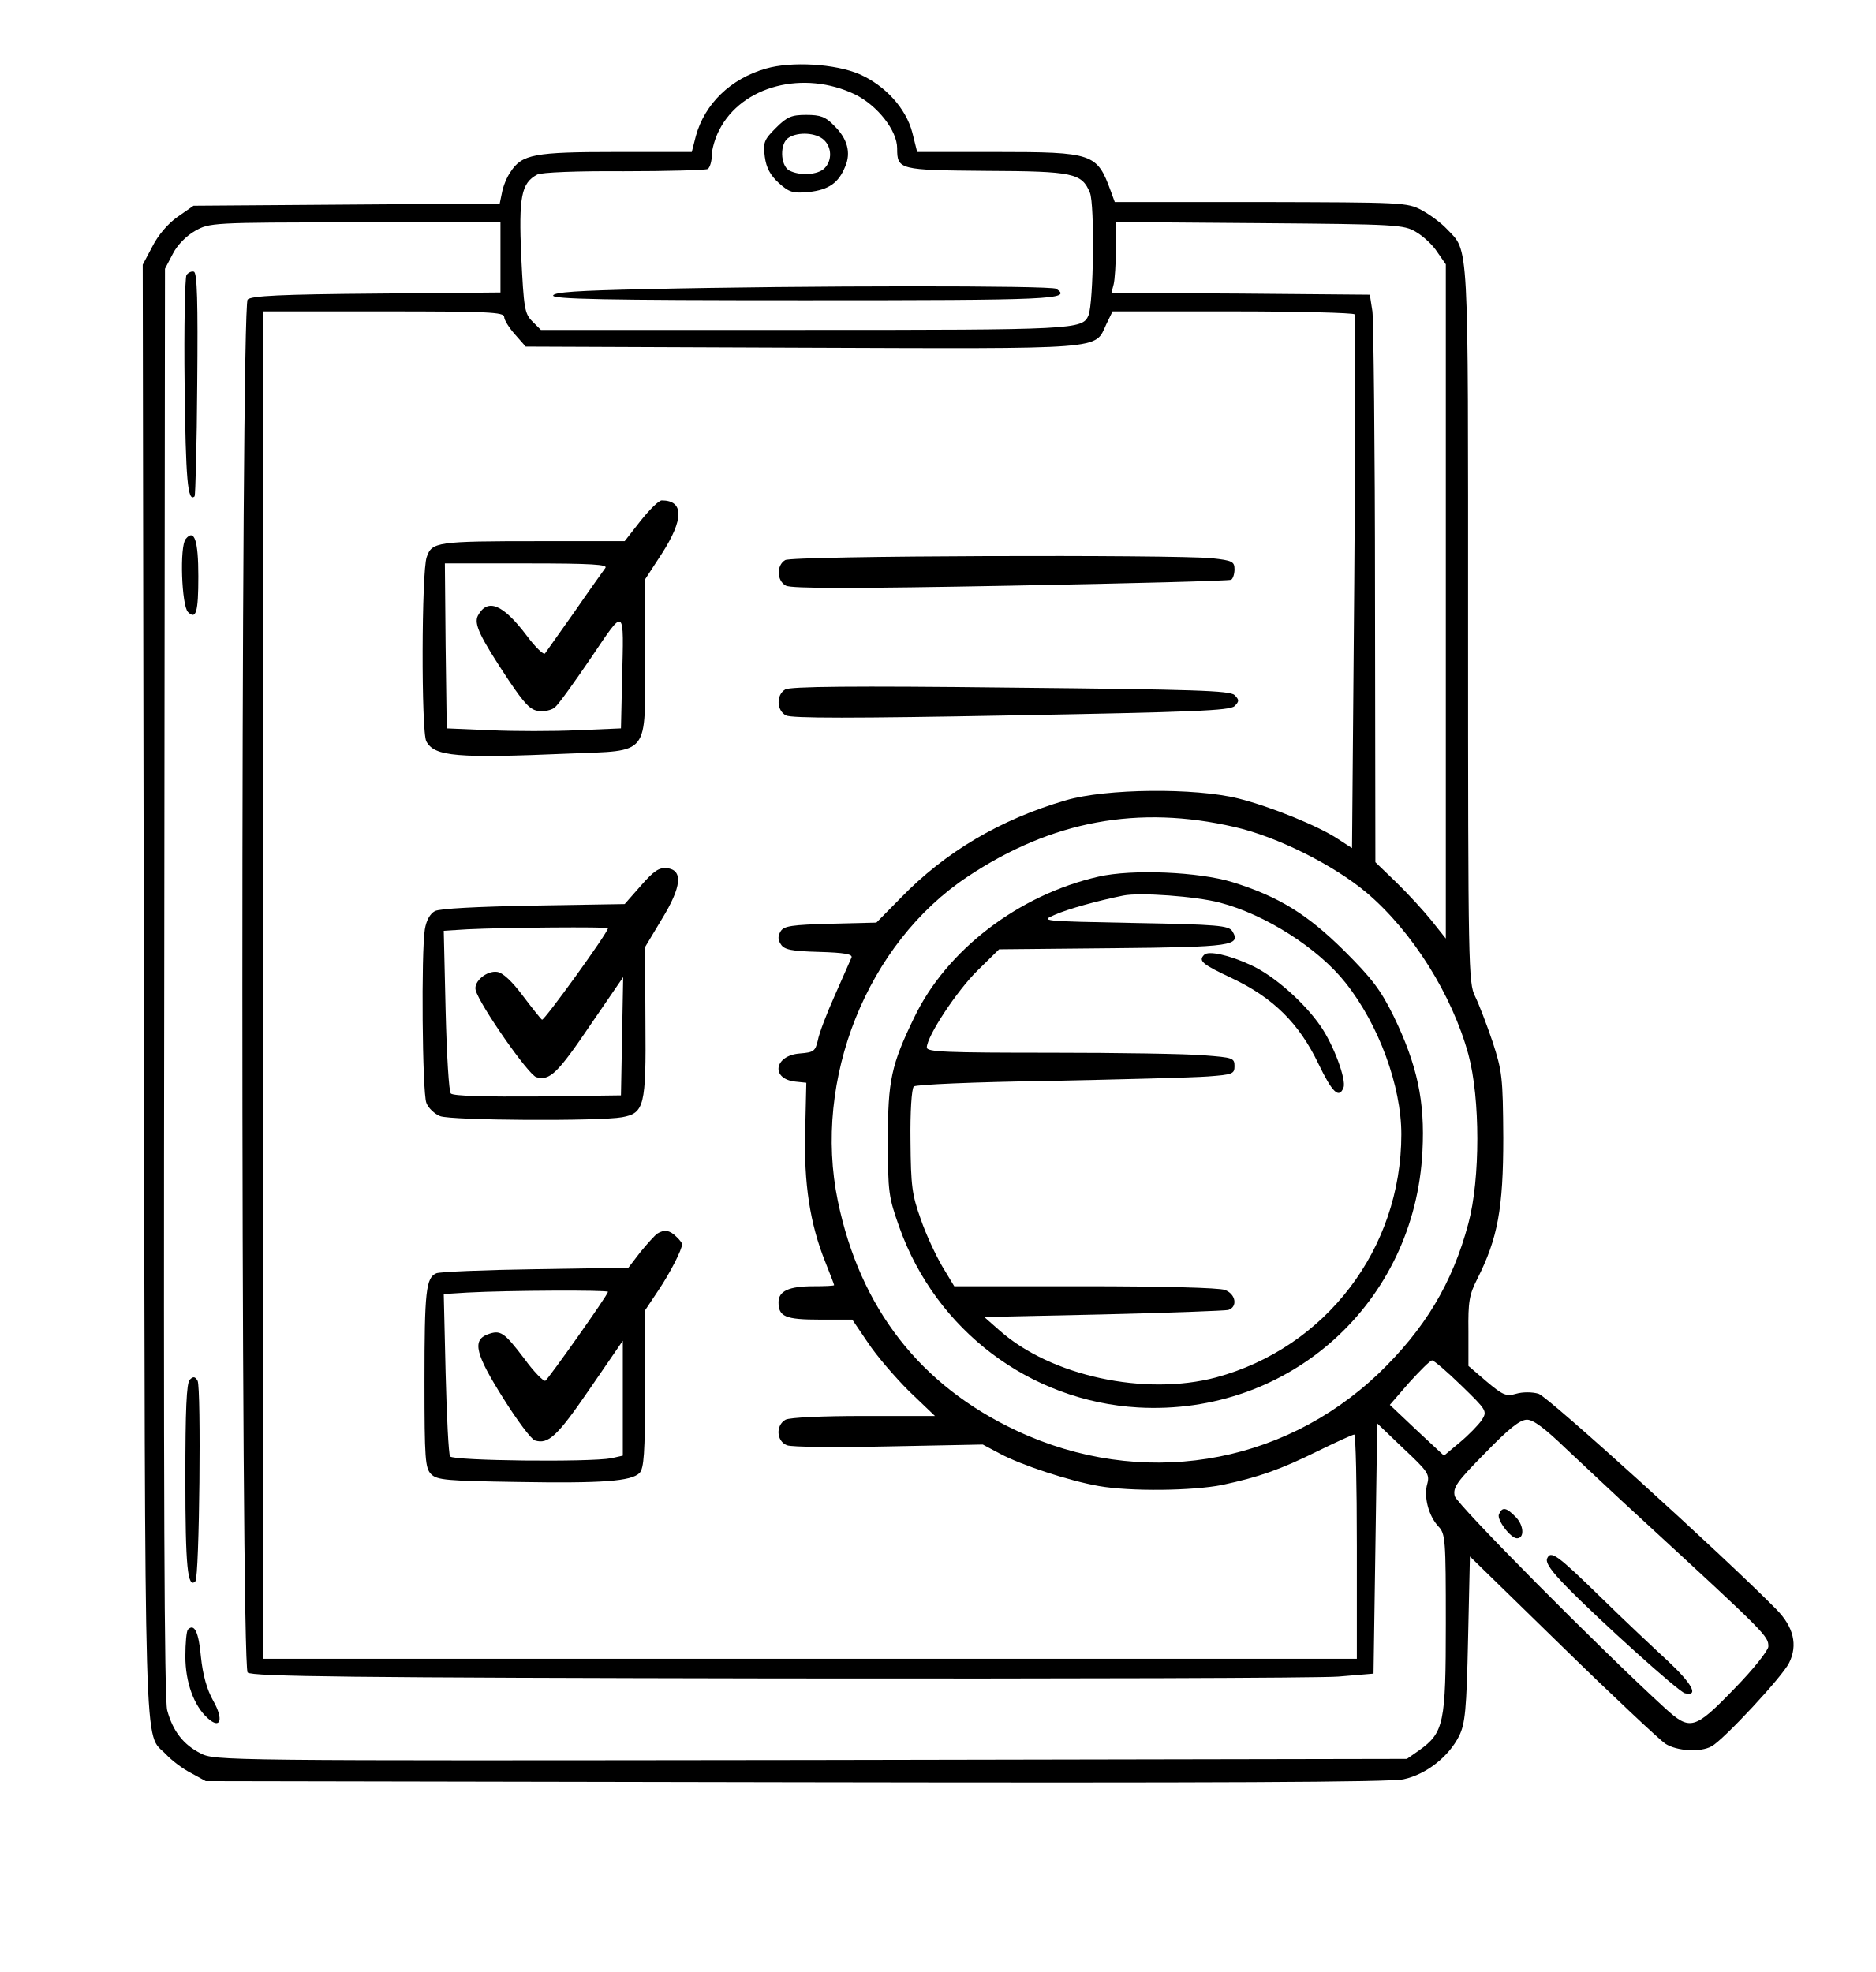
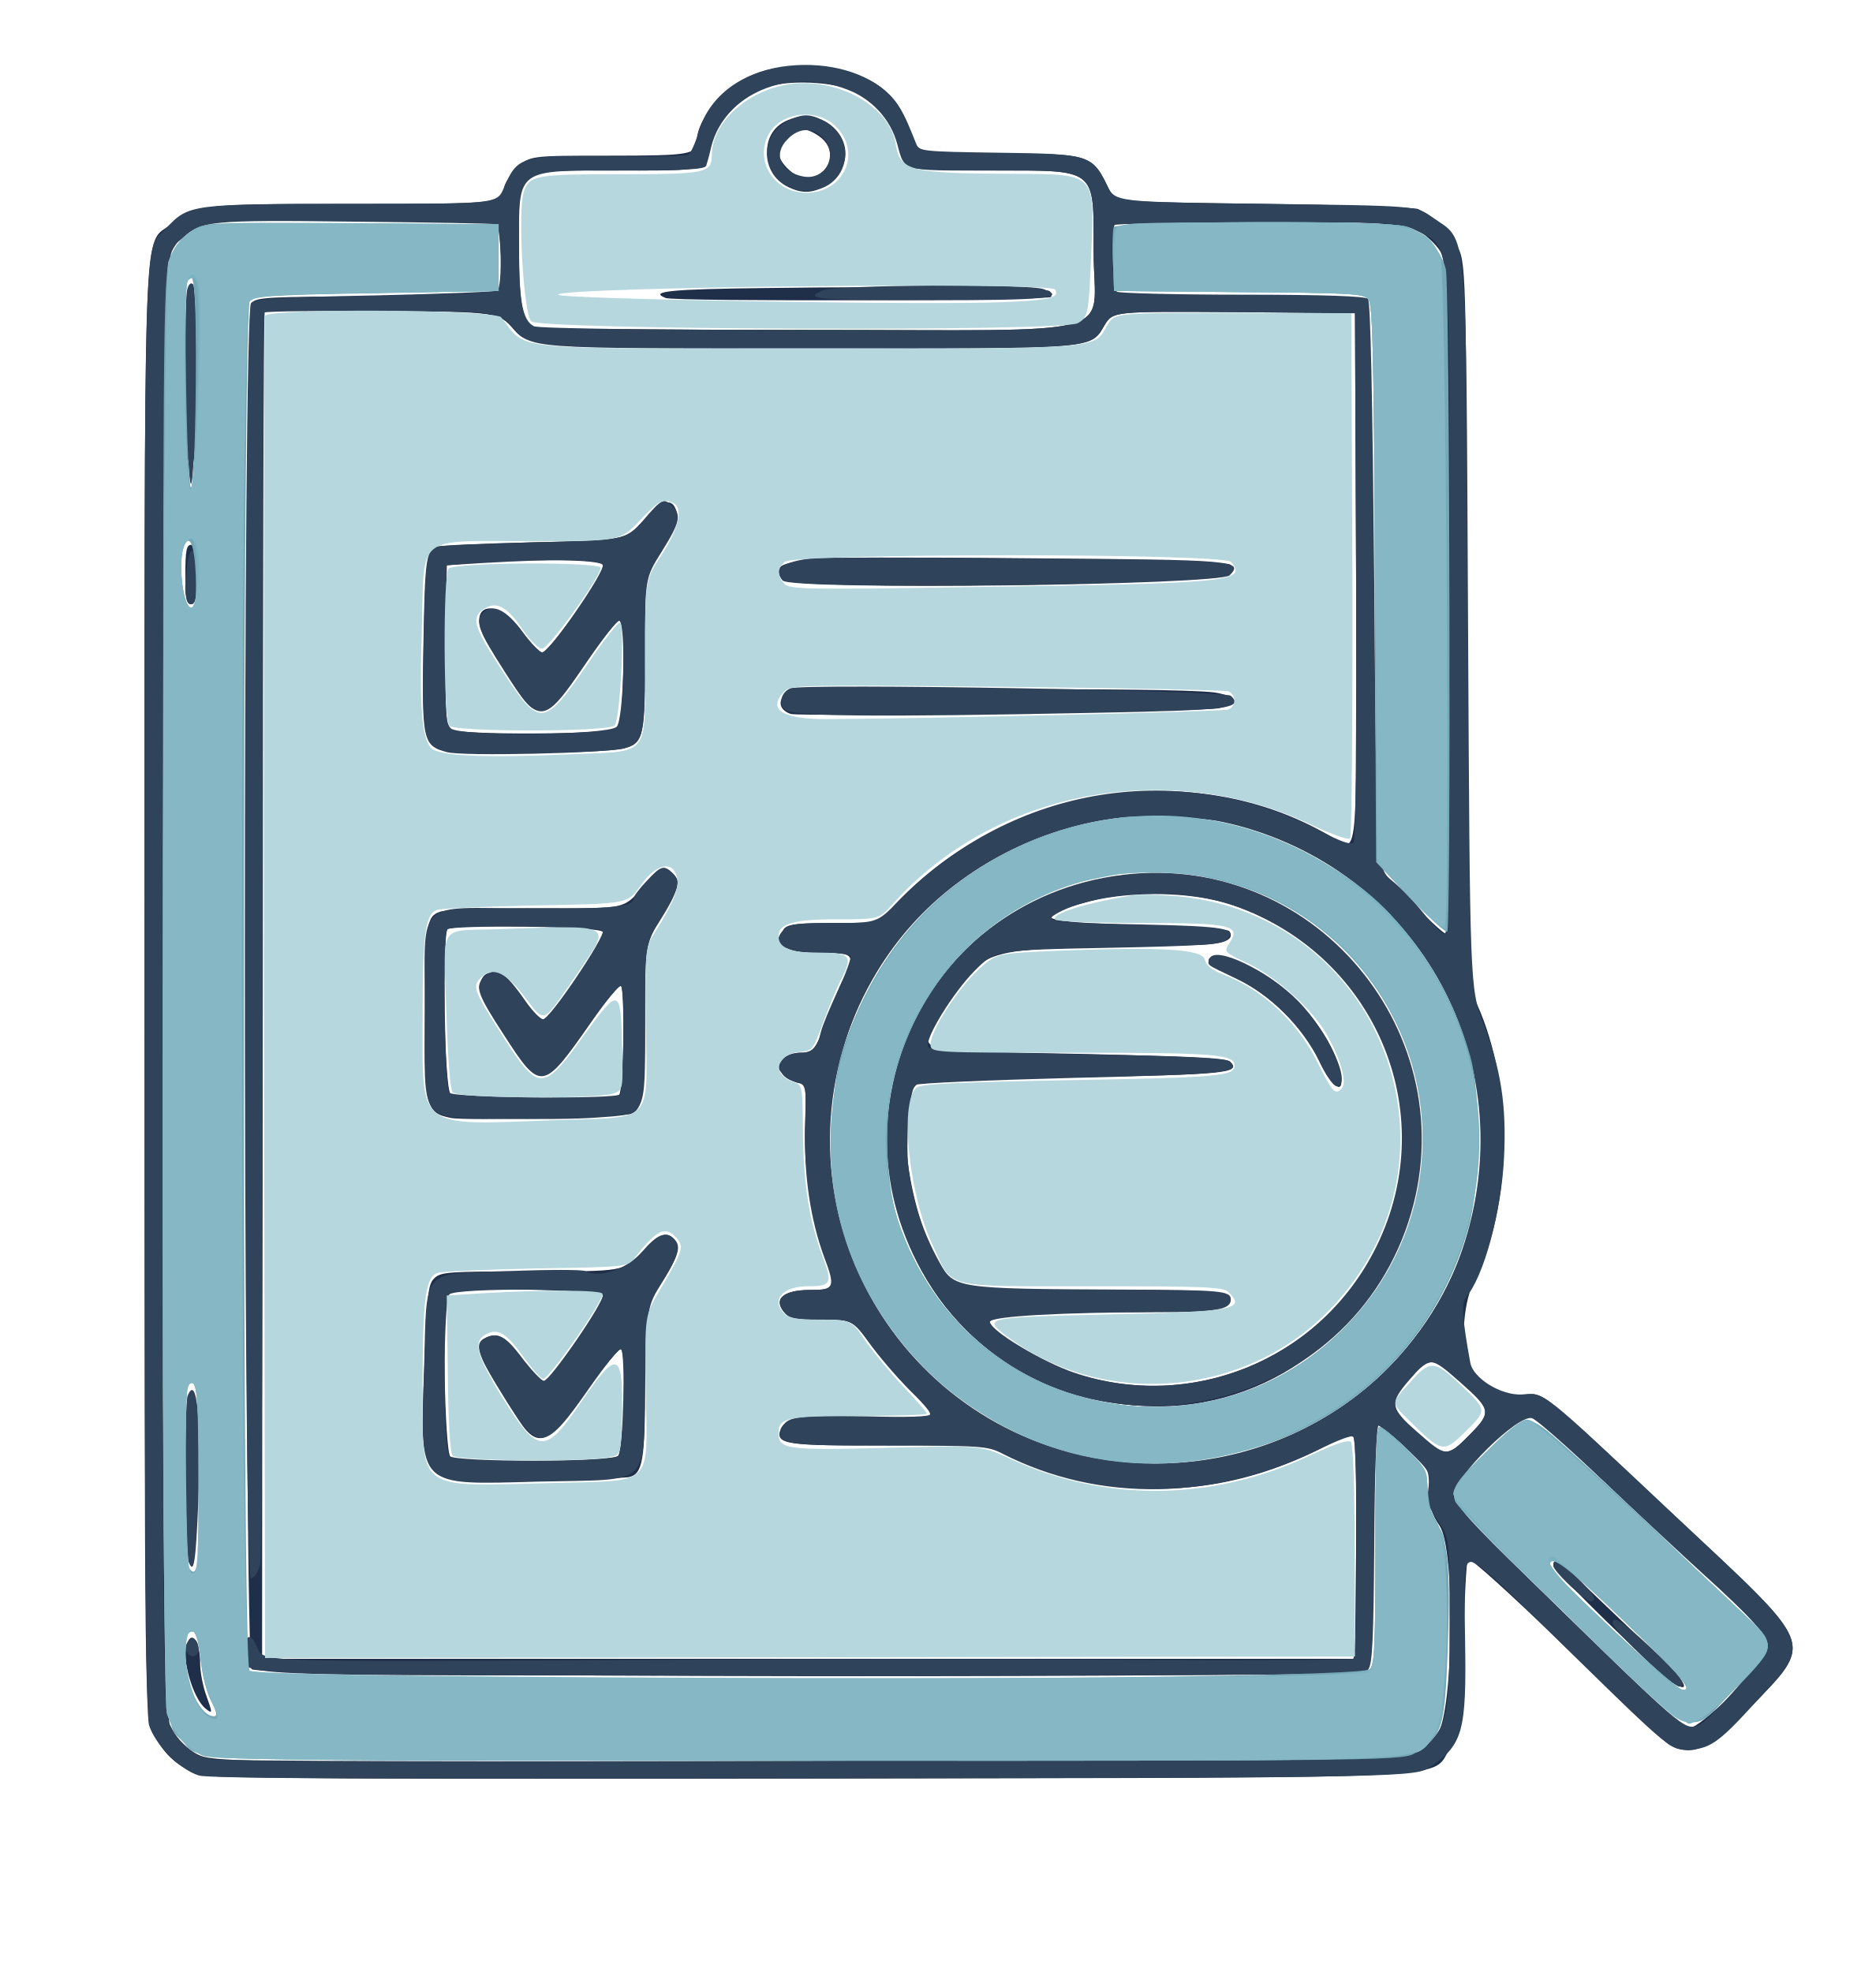
<svg xmlns="http://www.w3.org/2000/svg" version="1.0" width="506pt" height="532pt" viewBox="0 0 506 532" preserveAspectRatio="xMidYMid meet">
-   <g transform="translate(0,532) scale(0.1,-0.1)" fill="currentColor" stroke="none">
-     <path d="M2066 5135 c-95 -27 -165 -95 -189 -182 l-11 -43 -203 0 c-222 0 -255 -6 -286 -54 -10 -14 -20 -39 -23 -56 l-6 -29 -413 -3 -413 -3 -43 -30 c-26 -18 -53 -50 -68 -80 l-26 -49 3 -1960 c4 -2140 -1 -1995 60 -2059 15 -16 45 -39 67 -50 l40 -22 1590 -3 c1131 -2 1605 0 1641 8 61 13 122 61 150 117 16 33 20 69 24 261 l5 223 249 -243 c137 -134 262 -251 278 -262 31 -20 95 -24 125 -7 32 17 192 189 209 225 24 48 12 97 -34 144 -145 147 -617 575 -642 582 -17 5 -43 5 -60 0 -27 -8 -36 -4 -80 33 l-49 42 0 93 c-1 80 2 99 24 142 55 109 70 190 70 380 -1 165 -3 180 -29 260 -16 47 -37 102 -47 122 -18 36 -19 77 -19 1003 0 1057 3 1004 -58 1068 -15 16 -45 38 -67 50 -39 21 -52 21 -434 22 l-394 0 -11 30 c-37 101 -47 105 -309 105 l-213 0 -13 52 c-17 66 -74 128 -143 158 -65 28 -183 35 -252 15z m241 -70 c60 -30 113 -97 113 -145 0 -58 5 -59 240 -61 236 -1 258 -6 280 -59 13 -32 10 -297 -4 -331 -16 -38 -38 -39 -767 -39 l-710 0 -23 23 c-21 21 -23 35 -30 175 -7 161 0 198 43 221 10 6 110 10 233 9 119 0 221 3 227 6 6 4 11 21 11 37 0 16 9 47 20 68 61 120 228 163 367 96z m-957 -439 l0 -95 -335 -3 c-257 -2 -337 -6 -347 -16 -19 -19 -19 -3685 0 -3704 11 -11 284 -14 1430 -16 779 -1 1460 1 1512 5 l95 8 5 337 5 338 71 -68 c65 -61 71 -69 64 -95 -10 -34 3 -86 30 -115 19 -20 20 -35 20 -262 0 -269 -5 -294 -72 -342 l-33 -23 -1608 -3 c-1587 -2 -1608 -2 -1646 18 -46 23 -75 60 -90 116 -8 28 -10 602 -8 1965 l2 1924 21 40 c12 24 37 49 60 62 39 22 44 23 432 23 l392 0 0 -94z m2470 68 c19 -11 45 -35 57 -54 l23 -33 0 -909 0 -910 -39 49 c-21 26 -64 73 -95 103 l-56 54 -1 721 c0 396 -4 740 -7 765 l-7 45 -349 3 -348 2 6 23 c3 12 6 55 6 95 l0 73 388 -3 c370 -3 389 -4 422 -24z m-2460 -229 c0 -8 13 -29 29 -47 l29 -33 746 -3 c827 -3 788 -6 820 63 l17 35 324 0 c178 0 326 -4 329 -8 3 -5 2 -331 -1 -724 l-6 -716 -37 24 c-52 35 -182 88 -270 110 -116 29 -357 27 -465 -5 -176 -51 -326 -140 -445 -263 l-66 -67 -123 -3 c-105 -3 -126 -6 -135 -20 -8 -13 -8 -23 0 -35 9 -15 28 -19 103 -21 68 -2 91 -6 88 -15 -3 -7 -23 -52 -45 -102 -22 -49 -43 -104 -46 -122 -7 -29 -11 -32 -48 -35 -70 -5 -80 -69 -12 -76 l29 -3 -3 -129 c-4 -143 13 -252 54 -354 13 -33 24 -61 24 -63 0 -2 -25 -3 -56 -3 -66 0 -94 -13 -94 -43 0 -39 18 -47 112 -47 l87 0 42 -62 c23 -35 73 -93 111 -131 l70 -67 -192 0 c-113 0 -199 -4 -211 -10 -27 -15 -25 -58 4 -69 12 -5 136 -6 275 -3 l253 5 47 -25 c58 -31 186 -73 266 -87 85 -15 253 -13 333 3 98 21 156 41 259 92 49 24 93 44 97 44 4 0 7 -136 7 -302 l0 -303 -1475 0 -1475 0 0 1818 0 1817 325 0 c281 0 325 -2 325 -15z m1970 -1376 c115 -26 268 -103 356 -177 124 -105 231 -276 275 -437 32 -118 32 -336 0 -455 -43 -162 -118 -286 -243 -406 -263 -250 -642 -310 -975 -154 -261 122 -423 331 -483 620 -68 328 79 695 350 875 227 151 461 194 720 134z m612 -1507 c69 -67 70 -69 55 -93 -9 -13 -35 -40 -59 -60 l-43 -36 -73 68 -73 69 52 60 c30 33 57 60 62 60 5 0 41 -31 79 -68z m282 -170 c45 -42 137 -129 206 -192 338 -311 340 -314 340 -342 0 -10 -40 -61 -91 -113 -108 -112 -120 -115 -188 -53 -172 157 -561 549 -567 572 -5 23 4 37 82 116 64 66 94 90 113 90 17 0 48 -23 105 -78z" />
-     <path d="M2093 4975 c-32 -32 -35 -39 -30 -78 4 -30 15 -50 38 -71 28 -25 38 -28 81 -24 53 6 80 24 98 69 16 37 6 75 -30 110 -23 24 -37 29 -75 29 -40 0 -52 -5 -82 -35z m129 -32 c22 -20 23 -56 2 -77 -18 -18 -66 -21 -95 -6 -25 14 -26 75 -1 89 26 16 73 13 94 -6z" />
-     <path d="M1741 4540 c-183 -4 -245 -8 -249 -17 -3 -10 137 -13 677 -13 670 0 725 2 680 31 -14 9 -678 9 -1108 -1z" />
-     <path d="M503 4578 c-4 -7 -7 -141 -5 -298 3 -252 8 -317 27 -299 2 3 6 140 7 304 2 219 0 299 -9 302 -6 2 -15 -2 -20 -9z" />
-     <path d="M501 3866 c-17 -20 -11 -180 6 -197 22 -22 28 0 28 96 0 98 -11 129 -34 101z" />
-     <path d="M512 1598 c-9 -9 -12 -81 -12 -267 0 -237 6 -298 27 -277 11 10 16 522 6 541 -7 12 -12 12 -21 3z" />
-     <path d="M507 924 c-4 -4 -7 -37 -7 -73 0 -69 23 -133 60 -166 35 -32 44 -4 15 47 -17 30 -28 70 -33 118 -6 68 -18 91 -35 74z" />
-     <path d="M1728 3915 l-43 -55 -231 0 c-276 0 -289 -2 -303 -43 -14 -38 -15 -472 -1 -497 22 -41 82 -46 385 -33 220 9 205 -10 205 261 l0 209 45 69 c60 93 60 144 0 144 -8 0 -33 -25 -57 -55z m-95 -127 c-5 -7 -43 -60 -83 -118 -41 -58 -77 -109 -80 -113 -4 -4 -26 17 -49 48 -65 86 -106 102 -132 54 -11 -22 4 -55 83 -174 43 -64 59 -81 81 -83 16 -2 35 2 44 10 9 7 52 67 97 133 93 138 89 141 84 -58 l-3 -132 -117 -5 c-65 -3 -171 -3 -235 0 l-118 5 -3 223 -2 222 221 0 c176 0 219 -3 212 -12z" />
-     <path d="M2118 3809 c-24 -14 -23 -56 2 -69 15 -8 186 -8 607 0 322 6 590 13 594 16 5 3 9 16 9 28 0 21 -6 24 -61 30 -105 10 -1132 7 -1151 -5z" />
-     <path d="M2118 3460 c-25 -15 -23 -57 2 -70 15 -8 183 -8 608 0 493 9 589 13 602 25 13 13 13 17 0 30 -13 12 -105 15 -605 20 -424 5 -595 3 -607 -5z" />
-     <path d="M1729 2931 l-44 -50 -245 -4 c-153 -3 -254 -8 -267 -15 -13 -7 -23 -25 -27 -49 -10 -61 -7 -439 4 -468 5 -14 22 -30 37 -36 30 -12 431 -14 491 -3 60 11 65 30 63 257 l-1 202 45 75 c54 88 58 133 14 138 -21 2 -35 -7 -70 -47z m-89 -115 c0 -12 -172 -250 -178 -247 -4 3 -27 32 -52 65 -29 39 -54 62 -69 64 -28 4 -64 -26 -58 -49 10 -39 143 -230 164 -235 36 -10 57 10 147 143 l87 127 -3 -159 -3 -160 -224 -3 c-139 -1 -228 1 -235 8 -5 5 -11 102 -14 224 l-5 215 64 4 c101 5 379 7 379 3z" />
-     <path d="M1773 1992 c-6 -4 -26 -26 -45 -49 l-33 -43 -250 -4 c-138 -2 -258 -7 -268 -11 -28 -12 -32 -48 -32 -292 0 -210 2 -234 18 -250 16 -16 42 -18 230 -21 234 -4 309 2 332 24 12 13 15 52 15 227 l0 212 36 54 c31 46 64 110 64 125 0 2 -7 12 -16 20 -17 17 -32 20 -51 8z m-133 -157 c0 -8 -160 -234 -169 -240 -5 -2 -31 24 -57 60 -55 72 -64 78 -99 65 -42 -16 -32 -54 43 -173 37 -59 75 -110 85 -113 36 -11 60 11 147 138 l90 131 0 -155 0 -155 -31 -7 c-58 -11 -427 -7 -435 5 -4 7 -9 108 -12 225 l-5 213 64 4 c111 6 379 7 379 2z" />
-     <path d="M2963 2955 c-215 -49 -410 -198 -497 -380 -62 -128 -71 -170 -71 -330 0 -143 2 -154 31 -236 99 -278 352 -469 644 -486 408 -23 747 282 767 692 7 134 -14 232 -78 364 -35 71 -58 101 -133 176 -99 98 -176 146 -301 185 -90 28 -271 36 -362 15z m327 -70 c123 -32 266 -123 340 -217 89 -112 150 -278 150 -408 0 -309 -204 -576 -500 -656 -192 -51 -445 4 -583 126 l-42 37 320 7 c176 4 328 10 338 12 26 8 21 43 -9 54 -15 6 -173 10 -378 10 l-352 0 -32 53 c-17 29 -44 86 -58 127 -24 67 -27 90 -28 212 -1 79 3 141 9 147 6 5 159 12 365 15 195 4 388 9 428 12 67 5 72 7 72 28 0 22 -5 23 -82 29 -46 4 -233 7 -415 7 -280 0 -333 2 -333 14 0 30 81 153 137 208 l58 57 307 3 c323 3 346 7 322 46 -10 15 -39 18 -265 22 -252 5 -253 5 -214 22 36 16 116 38 185 52 45 9 195 -2 260 -19z" />
-     <path d="M3248 2744 c-16 -16 -6 -25 75 -63 112 -53 181 -122 233 -230 38 -79 56 -96 68 -65 8 21 -26 114 -62 166 -45 65 -126 136 -187 164 -60 28 -116 40 -127 28z" />
-     <path d="M4043 1234 c-5 -15 32 -64 49 -64 20 0 19 33 -2 56 -27 28 -38 30 -47 8z" />
-     <path d="M4173 1115 c-4 -12 13 -35 53 -76 89 -91 303 -284 319 -287 38 -9 20 25 -45 86 -40 37 -121 113 -179 170 -121 118 -138 131 -148 107z" />
+   <g transform="translate(0,532) scale(0.1,-0.1)" fill="#1f2e49">
+     <path d="M2036 5120 c-77 -31 -156 -120 -156 -178 0 -39 -16 -42 -238 -42 -214 0 -214 0 -248 -34 -19 -19 -34 -43 -34 -53 0 -42 -7 -43 -404 -43 -413 0 -435 -3 -493 -53 -79 -70 -73 127 -73 -2067 0 -1955 0 -1955 24 -2006 27 -58 72 -97 131 -113 29 -9 465 -11 1650 -9 1828 3 1655 -5 1720 87 30 43 30 43 33 269 2 125 7 231 12 236 5 5 115 -94 265 -240 141 -137 266 -254 278 -261 62 -34 109 -13 217 99 173 180 181 160 -182 499 -396 372 -372 352 -431 346 -52 -5 -105 24 -141 75 -27 38 -22 167 9 228 105 208 109 527 10 749 -26 57 -26 57 -28 1032 -2 974 -2 974 -29 1019 -25 43 -60 76 -103 96 -11 5 -200 11 -419 14 -341 4 -400 7 -406 20 -54 117 -48 115 -308 115 -217 0 -217 0 -234 54 -39 122 -118 174 -273 178 -81 3 -109 -1 -149 -17z m270 -48 c56 -29 100 -82 119 -144 8 -28 21 -55 28 -60 6 -4 108 -8 225 -8 283 0 272 9 272 -220 0 -237 98 -210 -769 -210 -396 0 -727 3 -736 6 -36 14 -45 57 -45 219 0 219 -18 205 268 205 244 0 231 -4 252 75 17 61 78 125 141 148 62 23 190 18 245 -11z m-955 -437 c4 -55 3 -95 -3 -102 -8 -10 -87 -13 -333 -13 -288 0 -324 -2 -336 -17 -21 -24 -21 -3662 0 -3686 19 -23 2991 -26 3010 -4 7 9 12 119 13 338 2 220 6 324 14 324 5 0 39 -26 74 -57 64 -57 64 -57 65 -115 0 -46 6 -67 28 -99 43 -63 38 -496 -5 -562 -56 -84 109 -77 -1704 -77 -1610 0 -1610 0 -1652 28 -23 15 -51 45 -63 68 -33 65 -31 3907 1 3975 21 43 53 70 99 85 14 4 197 7 406 6 l380 -2 6 -90z m2467 67 c18 -8 45 -31 60 -50 27 -35 27 -35 30 -944 2 -732 0 -909 -10 -906 -7 2 -53 45 -102 96 l-90 93 -4 752 c-3 485 -8 756 -14 764 -8 10 -94 13 -347 15 l-336 3 0 95 0 95 225 5 c332 7 548 1 588 -18z m-2432 -271 c42 -46 42 -46 773 -49 812 -3 782 -5 822 63 21 35 21 35 348 33 l326 -3 3 -713 c2 -797 8 -744 -71 -697 -375 219 -887 133 -1185 -199 -32 -36 -32 -36 -146 -36 -130 0 -146 -4 -146 -34 0 -37 19 -46 101 -46 92 0 97 -5 66 -67 -14 -26 -35 -77 -47 -113 -29 -81 -36 -90 -71 -90 -26 0 -59 -22 -59 -39 0 -13 33 -39 55 -43 19 -3 20 -10 17 -98 -5 -122 12 -243 49 -353 34 -105 34 -107 -36 -107 -73 0 -101 -25 -68 -62 13 -15 31 -18 99 -18 83 0 83 0 137 -72 30 -40 78 -95 106 -123 80 -77 78 -79 -113 -70 -170 7 -228 0 -240 -30 -16 -42 13 -46 294 -44 227 1 271 -1 291 -14 37 -24 154 -66 229 -82 225 -47 444 -16 653 93 44 22 71 32 78 25 6 -6 8 -124 7 -304 l-3 -294 -1474 0 -1474 0 1 1820 c0 1001 1 1820 1 1820 1 1 144 -1 319 -3 317 -4 317 -4 358 -51z m1959 -1336 c645 -176 868 -978 406 -1459 -374 -389 -1036 -344 -1347 91 -371 518 -93 1238 531 1377 90 20 322 15 410 -9z m600 -1506 c78 -73 78 -80 18 -141 -60 -61 -69 -60 -142 8 -73 67 -75 82 -18 144 55 62 64 61 142 -11z m298 -186 c56 -54 181 -170 277 -259 254 -233 265 -247 239 -297 -23 -43 -175 -187 -197 -187 -27 0 -78 46 -399 362 -294 287 -283 260 -154 389 57 57 97 89 111 89 13 0 59 -36 123 -97z" />
+     <path d="M2123 4995 c-79 -34 -69 -149 16 -185 39 -16 76 -6 112 30 81 80 -19 203 -128 155z m91 -46 c49 -39 23 -109 -42 -109 -28 0 -72 42 -72 69 0 22 44 61 70 61 10 0 29 -9 44 -21z" />
+     <path d="M2068 4543 c-261 -3 -319 -9 -272 -27 26 -10 1032 -7 1039 3 3 5 1 13 -5 16 -14 9 -397 13 -762 8z" />
+     <path d="M506 4534 c-8 -20 -8 -422 0 -451 17 -61 24 10 24 228 0 216 -6 270 -24 223z" />
+     <path d="M500 3770 c0 -64 3 -80 15 -80 12 0 15 16 15 80 0 64 -3 80 -15 80 -12 0 -15 -16 -15 -80z" />
+     <path d="M506 1497 c-8 -29 -8 -225 0 -254 14 -53 24 -2 24 127 0 129 -10 180 -24 127z" />
+     <path d="M504 885 c-15 -38 16 -146 50 -174 20 -16 20 -14 1 39 -8 23 -15 60 -15 80 0 61 -22 94 -36 55z" />
+     <path d="M1736 3916 c-51 -54 -51 -54 -297 -59 -135 -4 -253 -9 -261 -12 -27 -11 -30 -31 -35 -251 -6 -225 0 -274 39 -295 27 -14 447 -13 501 2 54 14 58 33 56 261 -1 197 -1 197 38 260 47 75 55 95 48 118 -12 39 -37 32 -89 -24z m-110 -120 c8 -20 -143 -236 -164 -236 -9 0 -32 23 -51 51 -73 107 -162 79 -94 -29 16 -26 47 -75 69 -110 65 -104 85 -97 201 70 43 62 83 111 88 108 13 -6 6 -281 -7 -295 -16 -17 -442 -19 -456 -2 -9 11 -12 73 -10 228 l3 214 70 6 c156 12 345 10 351 -5z" />
+     <path d="M2285 3813 c-175 -4 -210 -16 -169 -58 29 -28 1170 -13 1199 16 13 13 14 18 3 26 -13 11 -764 22 -1033 16z" />
+     <path d="M2116 3445 c-19 -19 -11 -42 17 -51 25 -8 1096 6 1152 15 59 9 53 34 -10 43 -116 15 -1143 9 -1159 -7z" />
+     <path d="M1747 2943 c-70 -80 -41 -73 -301 -73 -129 0 -246 -4 -260 -10 -36 -13 -39 -35 -40 -280 -1 -247 3 -263 71 -276 42 -8 460 2 485 11 32 12 38 53 38 256 0 200 0 200 45 277 50 85 52 94 29 116 -23 23 -32 20 -67 -21z m-121 -137 c7 -17 -142 -236 -161 -236 -7 0 -29 22 -49 50 -58 81 -108 99 -122 44 -5 -18 10 -49 63 -131 103 -160 105 -160 246 42 35 50 67 88 72 85 12 -6 7 -281 -5 -294 -14 -14 -437 -11 -455 4 -16 13 -24 428 -8 443 14 15 413 8 419 -7z" />
+     <path d="M1730 1940 c-48 -50 -48 -50 -294 -50 -227 0 -247 -1 -265 -19 -16 -16 -19 -42 -26 -227 -12 -341 -23 -329 309 -319 121 3 230 8 242 10 38 8 44 45 44 255 0 199 0 199 40 262 47 72 57 103 40 123 -21 25 -39 17 -90 -35z m-104 -114 c6 -17 -143 -236 -161 -236 -6 0 -29 25 -50 55 -42 62 -66 79 -95 70 -34 -11 -34 -43 1 -98 17 -29 48 -78 67 -110 61 -102 88 -93 200 68 42 61 82 108 87 105 16 -8 8 -271 -8 -288 -19 -18 -430 -20 -452 -2 -16 13 -23 428 -8 443 14 15 413 8 419 -7z" />
+     <path d="M2931 2940 c-714 -187 -711 -1207 4 -1390 703 -180 1199 688 685 1200 -185 186 -438 255 -689 190z m353 -50 c330 -84 547 -412 491 -743 -74 -444 -542 -690 -953 -502 -66 30 -152 92 -152 109 0 15 150 26 356 26 183 0 284 10 291 28 11 28 -28 32 -372 32 -404 0 -374 -7 -428 102 -76 156 -100 412 -42 454 9 7 154 13 422 18 410 7 453 11 421 42 -10 9 -116 14 -413 21 -461 9 -431 0 -363 113 92 154 115 166 348 173 113 4 251 7 306 7 100 0 137 12 120 38 -3 5 -110 12 -238 16 -286 9 -308 19 -137 65 100 27 241 27 343 1z" />
+     <path d="M3260 2728 c0 -7 33 -28 73 -47 94 -44 182 -131 226 -223 35 -75 69 -95 57 -35 -20 103 -125 230 -236 285 -65 33 -120 42 -120 20z" />
+     <path d="M4058 1224 c-11 -10 3 -34 19 -34 8 0 13 7 11 17 -3 18 -20 27 -30 17z" />
+     <path d="M4190 1096 c0 -13 272 -279 319 -313 53 -36 40 -1 -19 55 -36 33 -114 108 -175 166 -111 107 -125 117 -125 92z" />
+   </g>
+   <g transform="translate(0,532) scale(0.1,-0.1)" fill="#2f435a">
+     <path d="M2108 5140 c-114 -18 -197 -83 -224 -177 -8 -29 -21 -56 -27 -60 -6 -4 -104 -6 -218 -5 -235 3 -243 0 -280 -85 -18 -43 -18 -43 -411 -43 -434 0 -439 -1 -500 -66 -62 -67 -58 85 -58 -2050 0 -1511 3 -1956 12 -1988 16 -52 84 -121 135 -136 27 -8 490 -10 1660 -8 1621 3 1621 3 1664 33 85 59 95 97 91 337 -3 187 -2 209 13 214 12 5 59 -34 173 -147 366 -360 365 -359 411 -359 61 0 86 17 184 125 157 172 168 147 -215 506 -366 344 -349 331 -413 327 -56 -3 -132 44 -139 86 -22 120 -24 161 -12 176 48 54 96 231 103 377 7 141 -8 238 -56 363 -36 95 -36 95 -41 1075 -6 1108 1 1030 -98 1100 -44 30 -44 30 -449 35 -405 5 -405 5 -426 49 -41 83 -48 86 -293 89 -211 3 -215 4 -223 25 -33 84 -49 113 -84 143 -66 56 -172 80 -279 64z m176 -61 c67 -25 118 -80 136 -147 21 -76 8 -72 252 -72 290 0 278 10 278 -220 0 -237 98 -210 -770 -210 -451 0 -728 4 -740 10 -31 16 -40 67 -40 216 0 212 -11 204 276 204 171 0 226 3 229 13 2 6 9 30 14 53 37 141 207 213 365 153z m-946 -364 c14 -5 18 -170 3 -179 -5 -3 -153 -9 -330 -13 -267 -5 -323 -9 -334 -21 -22 -27 -22 -3445 0 -3440 10 2 20 17 25 38 4 19 7 786 7 1703 0 918 2 1671 5 1674 3 3 146 5 318 4 313 -2 313 -2 348 -41 55 -62 29 -60 808 -60 787 0 749 -3 791 63 25 37 25 37 350 35 l326 -3 3 -709 c1 -442 -1 -713 -7 -719 -7 -7 -35 3 -79 26 -386 203 -838 131 -1147 -182 -59 -61 -59 -61 -176 -61 -94 0 -121 -3 -133 -16 -40 -39 -4 -64 94 -64 43 0 81 -4 84 -9 3 -5 -12 -46 -33 -92 -22 -46 -43 -97 -47 -114 -10 -42 -22 -55 -55 -55 -66 0 -77 -62 -13 -79 29 -7 29 -7 26 -122 -4 -129 14 -249 51 -350 31 -82 28 -89 -38 -89 -73 0 -101 -26 -68 -62 13 -15 31 -18 99 -18 83 0 83 0 128 -62 25 -35 72 -90 105 -123 34 -33 61 -64 61 -70 0 -7 -58 -9 -170 -6 -187 3 -214 0 -230 -28 -24 -47 0 -51 286 -51 251 0 267 -1 307 -21 263 -135 580 -128 870 18 37 18 72 31 77 28 13 -8 13 -592 0 -600 -5 -3 -258 -5 -562 -3 -716 3 -714 3 -1318 0 -1077 -6 -1059 -7 -1076 33 -17 42 -34 37 -34 -10 0 -71 -131 -65 1524 -65 1377 0 1495 1 1507 17 11 13 14 82 16 337 1 196 6 321 12 321 5 0 39 -28 75 -63 65 -63 65 -64 59 -107 -5 -37 -1 -49 26 -88 31 -46 31 -46 31 -274 0 -254 -5 -278 -69 -338 -32 -30 -32 -30 -1634 -35 -885 -3 -1618 -1 -1637 4 -51 12 -86 41 -110 90 -21 44 -21 44 -20 1986 1 2096 -3 1977 53 2028 50 46 72 49 464 44 203 -2 374 -5 381 -7z m2482 -17 c96 -49 90 14 90 -1005 0 -712 -3 -893 -13 -893 -7 0 -32 25 -56 55 -24 30 -63 71 -86 89 -42 35 -42 35 -48 797 -5 522 -10 766 -17 773 -8 7 -120 11 -338 11 -180 0 -333 4 -339 8 -14 9 -19 168 -6 180 3 4 178 7 388 7 375 0 381 0 425 -22z m-457 -1612 c486 -144 746 -653 581 -1138 -122 -358 -481 -595 -872 -575 -601 31 -990 631 -772 1194 158 412 636 645 1063 519z m578 -1497 c82 -73 83 -79 22 -141 -59 -60 -62 -60 -139 8 -76 66 -77 78 -21 143 54 63 55 63 138 -10z m384 -264 c93 -89 215 -202 270 -252 125 -113 175 -167 175 -193 0 -22 -162 -206 -189 -215 -39 -12 -36 -15 -458 397 -148 144 -203 204 -203 221 0 50 175 223 213 211 12 -4 98 -80 192 -169z" />
+     <path d="M2125 4994 c-97 -51 -61 -189 50 -189 112 0 145 138 45 190 -36 19 -57 18 -95 -1z m95 -46 c43 -46 7 -116 -54 -104 -61 12 -82 61 -41 101 30 31 68 32 95 3z" />
+     <path d="M2217 4536 c-51 -23 -14 -26 299 -26 305 0 363 6 299 30 -39 15 -563 12 -598 -4z" />
+     <path d="M505 4539 c-10 -42 -1 -524 10 -524 13 0 19 525 6 538 -6 6 -12 1 -16 -14z" />
+     <path d="M1735 3916 c-46 -53 -46 -53 -293 -59 -136 -3 -255 -8 -264 -12 -29 -11 -32 -34 -36 -268 -4 -256 -2 -268 63 -286 43 -12 423 -3 478 10 53 14 57 31 57 260 0 199 0 199 45 271 49 78 53 98 29 122 -23 24 -29 21 -79 -38z m-109 -120 c7 -17 -144 -236 -163 -236 -7 0 -31 25 -53 55 -44 60 -81 78 -107 52 -22 -22 -13 -48 57 -157 95 -149 106 -148 220 20 45 66 85 118 91 115 18 -12 11 -271 -8 -286 -27 -23 -424 -26 -447 -4 -14 15 -16 42 -14 228 l3 212 95 6 c204 12 320 10 326 -5z" />
+     <path d="M506 3802 c-11 -67 -7 -112 9 -112 12 0 15 14 15 69 0 77 -14 102 -24 43z" />
+     <path d="M2190 3814 c-80 -10 -105 -29 -79 -60 22 -27 1179 -13 1206 14 39 40 15 42 -552 46 -297 3 -556 2 -575 0z" />
+     <path d="M2132 3463 c-24 -10 -33 -40 -16 -57 18 -19 236 -21 838 -9 361 7 402 12 366 46 -15 14 -1154 34 -1188 20z" />
+     <path d="M1744 2943 c-19 -20 -34 -40 -34 -45 0 -25 -53 -30 -280 -29 -315 2 -284 32 -284 -277 -1 -310 -18 -286 207 -290 89 -2 204 -1 256 3 137 10 131 -2 131 256 0 212 0 212 40 275 49 78 57 106 35 128 -24 23 -33 20 -71 -21z m-118 -134 c8 -14 -143 -239 -161 -239 -8 0 -28 21 -46 47 -58 84 -82 99 -113 67 -26 -25 -19 -45 54 -157 99 -153 104 -152 234 35 40 57 76 101 81 98 10 -5 8 -276 -2 -292 -8 -14 -447 -10 -461 4 -13 13 -18 429 -5 441 11 12 411 8 419 -4z" />
+     <path d="M1732 1943 c-41 -47 -116 -73 -154 -52 -7 4 -98 4 -202 0 -244 -8 -224 14 -232 -261 -11 -327 -22 -316 310 -307 307 7 280 -18 286 258 5 214 5 214 48 283 44 73 50 94 30 114 -22 22 -46 12 -86 -35z m-106 -117 c6 -15 -142 -231 -159 -231 -6 0 -29 24 -52 53 -46 61 -67 76 -95 67 -46 -15 -39 -39 48 -178 85 -135 103 -132 222 39 42 60 80 107 85 104 13 -7 6 -271 -7 -287 -14 -18 -439 -18 -456 -1 -17 17 -17 419 0 436 18 18 407 17 414 -2z" />
+     <path d="M506 1554 c-9 -23 -6 -425 3 -448 14 -35 19 -3 26 165 9 214 -4 347 -29 283z" />
+     <path d="M503 884 c-8 -20 13 -42 27 -28 12 12 3 44 -11 44 -5 0 -12 -7 -16 -16z" />
+     <path d="M3030 2960 c-560 -67 -828 -706 -486 -1156 339 -446 1053 -333 1247 196 183 503 -229 1024 -761 960z m298 -83 c391 -137 567 -575 376 -937 -153 -291 -492 -428 -804 -324 -87 29 -230 115 -230 138 0 15 199 26 457 26 153 0 193 7 193 34 0 24 -25 26 -298 27 -444 2 -449 3 -488 74 -44 79 -72 164 -83 250 -9 74 2 212 18 228 5 5 195 13 422 19 414 10 457 14 427 44 -10 10 -106 15 -411 20 -316 6 -400 10 -404 20 -8 23 67 145 126 205 56 56 56 56 360 62 254 5 307 9 320 22 31 30 -1 36 -230 41 -251 5 -268 8 -224 32 108 58 337 67 473 19z" />
+     <path d="M3263 2734 c-7 -18 -12 -15 72 -54 91 -43 178 -130 223 -222 18 -39 39 -68 47 -68 45 0 -22 148 -105 231 -80 81 -223 149 -237 113z" />
+     <path d="M4190 1096 c0 -15 86 -96 101 -96 20 0 6 23 -38 65 -49 47 -63 54 -63 31z" />
+     <path d="M4350 942 c0 -19 161 -172 180 -172 24 0 2 30 -76 104 -75 70 -104 89 -104 68z" />
+   </g>
+   <g transform="translate(0,532) scale(0.1,-0.1)" fill="#597589">
+ 
+   </g>
+   <g transform="translate(0,532) scale(0.1,-0.1)" fill="#77a8b7">
+     <path d="M519 4698 c-19 -13 -44 -43 -56 -68 -23 -44 -23 -44 -23 -1977 0 -2103 -3 -1971 53 -2031 51 -55 -53 -52 1685 -52 1609 0 1609 0 1643 23 70 47 76 65 84 275 8 218 2 291 -31 348 -17 28 -24 56 -24 90 0 47 -3 53 -58 107 -32 31 -63 57 -70 57 -9 0 -12 -75 -12 -319 0 -266 -2 -322 -15 -334 -32 -33 -2989 -37 -3022 -4 -21 21 -20 3675 1 3696 13 12 70 16 343 20 l328 6 0 90 0 90 -396 3 c-396 2 -396 2 -430 -20z m9 -419 c-2 -174 -7 -274 -13 -274 -11 0 -20 528 -10 554 19 49 25 -28 23 -280z m0 -512 c2 -70 0 -87 -11 -87 -23 0 -38 121 -21 165 15 39 29 4 32 -78z m9 -2423 c3 -235 -3 -290 -27 -254 -11 17 -14 483 -3 494 23 23 28 -13 30 -240z m4 -500 c4 -41 16 -88 28 -112 16 -32 18 -42 8 -42 -37 0 -77 85 -77 163 0 98 32 90 41 -9z" />
+     <path d="M3004 4707 c-3 -8 -4 -49 -2 -93 l3 -79 336 -3 c298 -2 338 -4 350 -19 12 -13 15 -152 17 -767 l4 -752 92 -97 c51 -53 96 -94 100 -90 10 10 7 1741 -4 1787 -11 48 -63 103 -110 116 -58 16 -779 13 -786 -3z" />
+     <path d="M3020 3114 c-120 -21 -153 -30 -219 -56 -259 -102 -437 -294 -527 -568 -38 -116 -41 -339 -6 -465 109 -397 448 -652 862 -649 397 3 729 257 832 636 31 111 33 356 4 458 -88 315 -334 552 -647 625 -72 16 -249 28 -299 19z m245 -163 c524 -109 750 -734 416 -1151 -362 -454 -1073 -326 -1258 225 -40 119 -40 323 1 440 125 362 472 563 841 486z" />
+     <path d="M4014 1408 c-87 -84 -100 -104 -89 -137 3 -11 140 -151 305 -310 356 -347 321 -331 442 -205 96 99 102 108 94 137 -5 19 -420 417 -573 550 -73 63 -81 61 -179 -35z m364 -459 c157 -150 195 -196 159 -187 -24 5 -357 317 -357 333 0 35 41 5 198 -146z" />
+   </g>
+   <g transform="translate(0,532) scale(0.1,-0.1)" fill="#7cb3c2">
+     <path d="M535 4706 c-39 -17 -64 -46 -81 -93 -17 -49 -21 -3853 -4 -3915 14 -48 55 -97 97 -114 27 -12 303 -14 1628 -14 1763 0 1637 -5 1691 66 29 37 29 37 32 288 3 246 3 250 -20 280 -15 22 -23 49 -26 91 -4 57 -6 62 -60 118 -31 31 -62 57 -69 57 -10 0 -13 -66 -13 -319 0 -266 -2 -322 -15 -334 -23 -24 -487 -30 -1808 -25 -1092 5 -1200 7 -1215 22 -26 26 -26 3667 1 3693 16 16 49 18 345 23 l327 5 0 90 0 90 -390 2 c-307 2 -396 -1 -420 -11z m-4 -153 c12 -55 -3 -553 -17 -553 -15 0 -22 549 -7 563 11 12 21 8 24 -10z m-1 -784 c0 -69 -3 -89 -14 -89 -26 0 -39 153 -14 178 21 21 28 1 28 -89z m7 -2430 c3 -240 -3 -295 -27 -259 -11 17 -14 493 -3 504 24 23 28 -14 30 -245z m5 -498 c5 -45 16 -88 30 -112 23 -42 21 -54 -7 -43 -54 21 -95 249 -41 231 6 -2 14 -36 18 -76z" />
+     <path d="M3011 4706 c-8 -9 -11 -43 -9 -93 l3 -78 336 -3 c298 -2 338 -4 350 -19 12 -13 15 -154 19 -768 l5 -752 88 -93 c48 -51 91 -90 95 -86 14 15 2 1786 -12 1815 -19 36 -55 66 -95 80 -54 18 -765 15 -780 -3z" />
+     <path d="M2999 3111 c-499 -71 -841 -548 -740 -1036 118 -572 730 -866 1256 -606 519 257 637 954 235 1385 -172 184 -491 294 -751 257z m258 -157 c472 -97 719 -605 503 -1034 -274 -543 -1059 -523 -1310 34 -183 405 70 909 500 995 30 6 64 13 75 15 49 9 162 5 232 -10z" />
+     <path d="M4014 1408 c-86 -84 -100 -104 -89 -137 12 -39 602 -601 631 -601 31 0 201 158 210 196 9 34 3 40 -197 226 -395 369 -428 398 -450 398 -13 0 -53 -30 -105 -82z m367 -460 c157 -152 188 -188 157 -188 -19 0 -352 313 -356 333 -8 42 41 6 199 -145z" />
+   </g>
+   <g transform="translate(0,532) scale(0.1,-0.1)" fill="#85b7c5">
+     <path d="M533 4704 c-41 -21 -62 -44 -79 -91 -17 -49 -21 -3853 -4 -3915 14 -48 55 -97 97 -114 27 -12 303 -14 1628 -14 1763 0 1637 -5 1691 66 44 57 51 513 9 573 -19 29 -25 49 -25 91 0 54 -1 55 -61 112 -33 32 -65 58 -70 58 -5 0 -9 -131 -9 -324 0 -289 -2 -325 -17 -337 -29 -24 -2996 -20 -3020 4 -28 28 -28 3666 0 3694 16 16 48 18 345 23 l327 5 0 90 0 90 -390 2 c-338 2 -394 1 -422 -13z m3 -150 c13 -51 -7 -554 -22 -554 -15 0 -22 528 -8 564 9 24 23 19 30 -10z m-5 -711 c13 -35 1 -163 -16 -163 -25 0 -37 154 -13 178 16 16 17 16 29 -15z m4 -2514 c0 -219 -2 -254 -15 -254 -13 0 -15 35 -18 245 -2 252 -1 275 21 267 9 -3 12 -63 12 -258z m7 -482 c3 -37 16 -88 28 -113 24 -49 22 -61 -8 -45 -29 15 -55 78 -60 143 -8 110 29 124 40 15z" />
+     <path d="M3012 4703 c-4 -10 -8 -52 -7 -93 l0 -75 336 -3 c298 -2 338 -4 350 -19 12 -13 15 -154 19 -768 l5 -752 87 -92 c62 -66 89 -88 95 -79 15 23 3 1779 -12 1808 -45 86 -67 90 -496 90 -341 0 -369 -1 -377 -17z" />
+     <path d="M2995 3110 c-699 -110 -1001 -950 -522 -1457 565 -599 1557 -176 1514 645 -26 505 -495 889 -992 812z m310 -165 c536 -144 712 -810 320 -1210 -336 -342 -930 -255 -1152 170 -224 429 17 943 492 1049 86 19 252 15 340 -9z" />
+     <path d="M4008 1402 c-62 -62 -88 -95 -88 -113 0 -26 546 -573 604 -605 43 -24 64 -12 159 84 104 106 106 118 40 180 -412 387 -586 542 -605 542 -14 0 -53 -31 -110 -88z m367 -449 c96 -92 175 -173 175 -180 0 -23 -22 -14 -69 29 -257 232 -336 318 -291 318 6 0 89 -75 185 -167z" />
+   </g>
+   <g transform="translate(0,532) scale(0.1,-0.1)" fill="#b6d7dd">
+     <path d="M2113 5090 c-108 -23 -193 -106 -193 -189 0 -48 -17 -51 -246 -51 -229 0 -246 -3 -261 -47 -17 -50 -1 -329 20 -350 23 -23 1434 -28 1474 -5 29 16 30 26 37 199 9 203 9 203 -197 204 -295 1 -319 7 -331 81 -17 106 -169 186 -303 158z m137 -107 c77 -69 30 -183 -75 -183 -87 0 -141 86 -101 159 32 57 125 70 176 24z m596 -444 c13 -22 -14 -29 -136 -34 -195 -9 -1205 8 -1205 20 0 21 1328 35 1341 14z" />
+     <path d="M715 4468 c-3 -7 -4 -825 -3 -1817 l3 -1804 1470 2 1470 2 -1 284 c0 177 -4 289 -10 295 -7 7 -42 -5 -107 -35 -264 -126 -557 -129 -813 -10 -79 36 -79 36 -334 29 -271 -7 -290 -4 -290 41 0 40 25 45 216 45 101 0 184 3 184 6 0 4 -29 37 -64 74 -35 37 -78 90 -97 116 -43 64 -42 64 -131 64 -56 0 -81 4 -92 16 -38 37 -5 74 64 74 62 0 66 8 40 77 -37 100 -52 192 -54 332 -1 134 -1 134 -28 143 -57 19 -44 75 19 80 34 3 36 5 63 78 15 41 37 95 49 118 33 64 25 72 -63 72 -76 0 -106 13 -106 45 0 33 42 45 158 45 113 0 113 0 150 41 275 308 745 396 1131 213 52 -24 98 -41 103 -36 4 4 7 325 6 713 l-3 704 -319 1 c-319 0 -319 0 -339 -33 -38 -66 0 -63 -818 -63 -815 0 -745 -7 -817 84 -17 21 -629 25 -637 4z m1099 -504 c30 -12 19 -66 -29 -140 -45 -69 -45 -69 -45 -281 0 -271 17 -248 -201 -258 -232 -10 -354 -5 -376 17 -25 26 -32 109 -25 323 7 257 -20 235 293 235 242 0 242 0 294 55 54 56 61 60 89 49z m1507 -160 c44 -54 -1 -58 -717 -68 -428 -7 -473 -6 -488 9 -20 21 -20 39 0 59 24 24 1185 24 1205 0z m-8 -349 c22 -9 22 -41 0 -49 -15 -6 -827 -25 -1085 -26 -120 0 -160 27 -111 76 16 16 56 17 598 11 319 -3 588 -9 598 -12z m-1487 -501 c7 -29 -9 -69 -57 -145 -29 -46 -29 -46 -27 -252 4 -272 25 -250 -245 -259 -376 -14 -357 -28 -357 275 0 228 7 279 38 292 9 4 121 9 247 12 278 5 266 3 306 58 39 55 84 64 95 19z m-1 -974 c21 -24 17 -35 -46 -142 -40 -67 -40 -67 -37 -267 4 -266 26 -244 -254 -252 -370 -9 -348 -27 -348 270 0 223 8 284 38 296 9 5 129 10 267 13 249 4 249 4 269 31 58 74 81 85 111 51z" />
+     <path d="M1210 3786 c-15 -15 -14 -408 2 -424 17 -17 431 -17 446 1 15 17 28 277 14 277 -6 0 -41 -44 -77 -97 -133 -193 -137 -193 -254 -11 -66 102 -71 127 -29 149 30 16 59 -1 98 -60 19 -28 43 -51 52 -51 18 0 158 193 158 218 0 17 -393 15 -410 -2z" />
+     <path d="M1335 2813 c-153 -5 -139 19 -131 -220 4 -127 10 -211 17 -220 14 -16 392 -19 434 -3 26 10 26 10 23 132 -4 154 -8 155 -103 25 -110 -154 -122 -154 -219 -2 -80 125 -84 135 -56 160 31 28 66 11 118 -58 52 -68 45 -71 136 62 97 143 112 135 -219 124z" />
+     <path d="M1300 1831 l-95 -6 3 -209 c1 -134 6 -214 13 -223 12 -14 362 -18 424 -4 30 6 30 6 33 116 3 170 -13 175 -109 35 -99 -146 -117 -145 -214 10 -69 112 -80 151 -45 170 33 18 57 3 102 -61 23 -32 47 -59 53 -59 17 0 168 218 160 230 -6 10 -154 11 -325 1z" />
+     <path d="M3050 2904 c-125 -21 -214 -49 -204 -65 3 -5 106 -9 229 -9 249 0 273 -6 241 -55 -15 -23 -14 -24 50 -54 73 -34 173 -123 210 -187 39 -67 58 -132 44 -149 -17 -21 -26 -12 -63 63 -54 112 -150 202 -257 243 -31 12 -46 24 -50 40 -7 29 -118 35 -399 24 -165 -7 -165 -7 -216 -55 -56 -54 -125 -162 -125 -197 0 -23 0 -23 384 -23 385 0 436 -4 436 -35 0 -28 -43 -32 -445 -39 -314 -6 -403 -10 -414 -21 -45 -44 -19 -290 46 -427 54 -116 22 -108 430 -108 306 0 354 -2 367 -16 47 -47 17 -52 -322 -60 -343 -8 -345 -8 -269 -64 256 -189 633 -158 859 72 404 409 143 1089 -431 1122 -42 3 -87 3 -101 0z" />
+     <path d="M3803 1590 c-52 -57 -52 -53 0 -104 86 -85 91 -86 148 -30 61 60 61 59 -10 127 -71 68 -84 69 -138 7z" />
  </g>
</svg>
